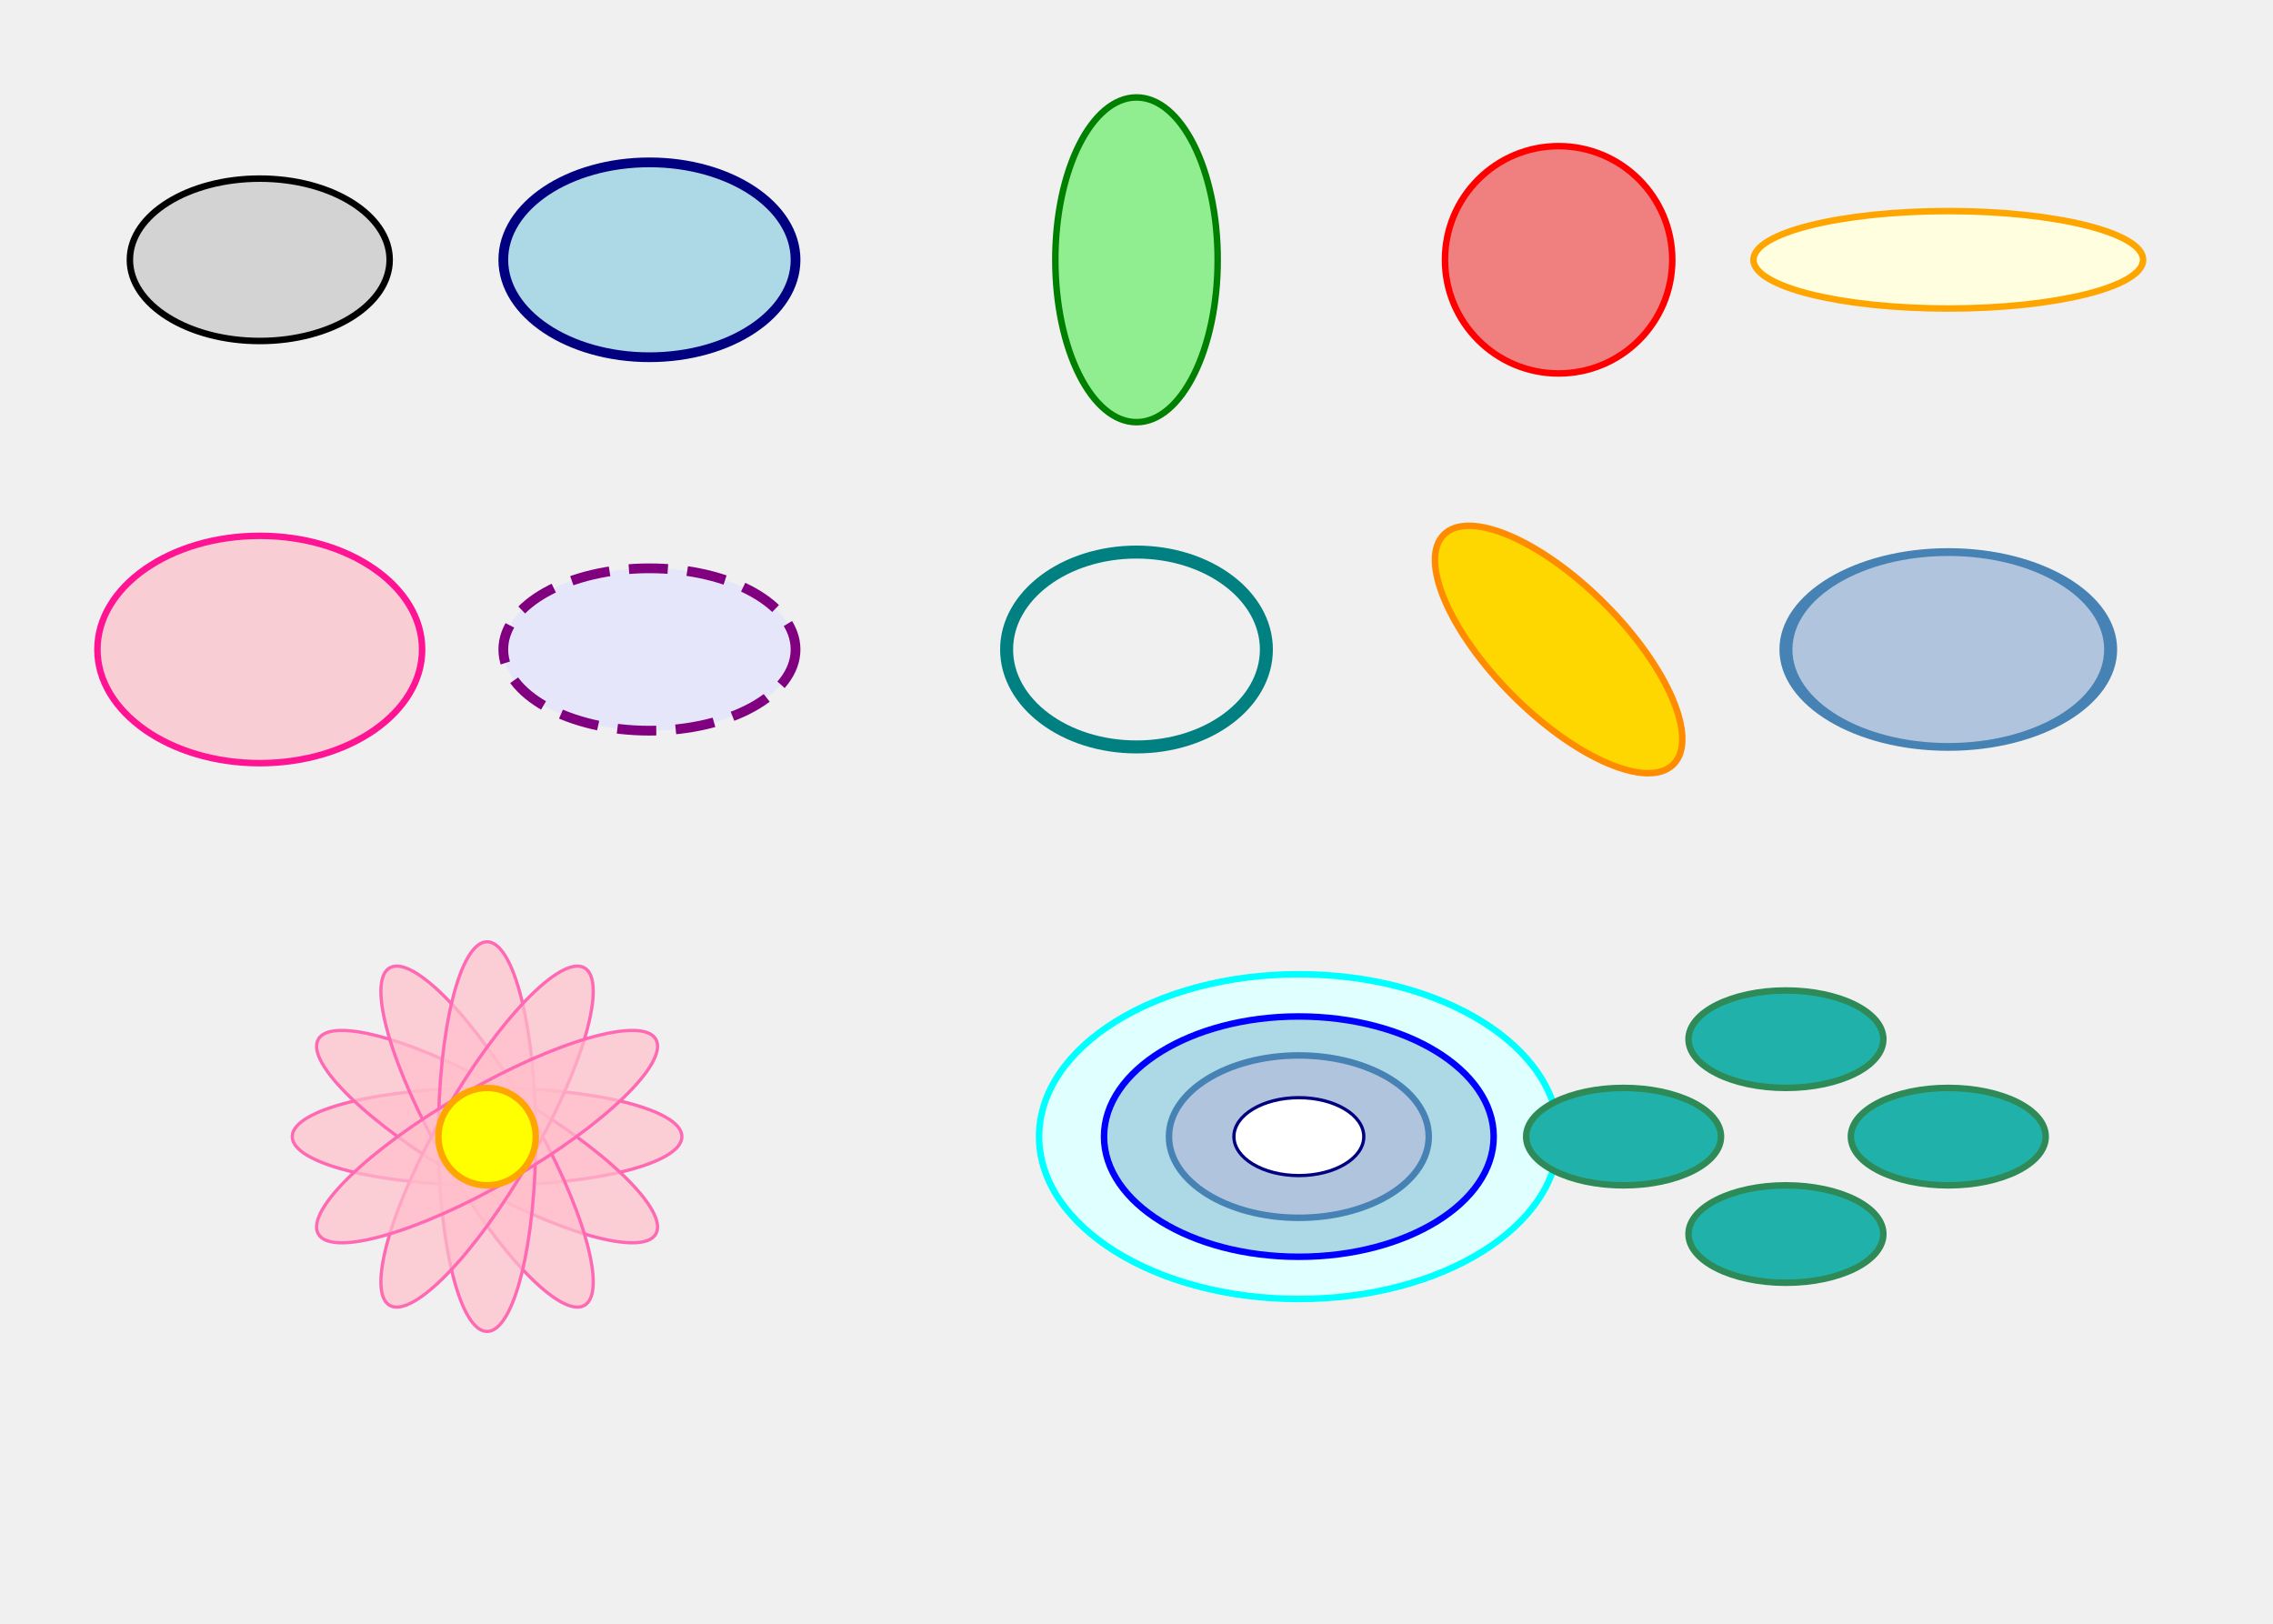
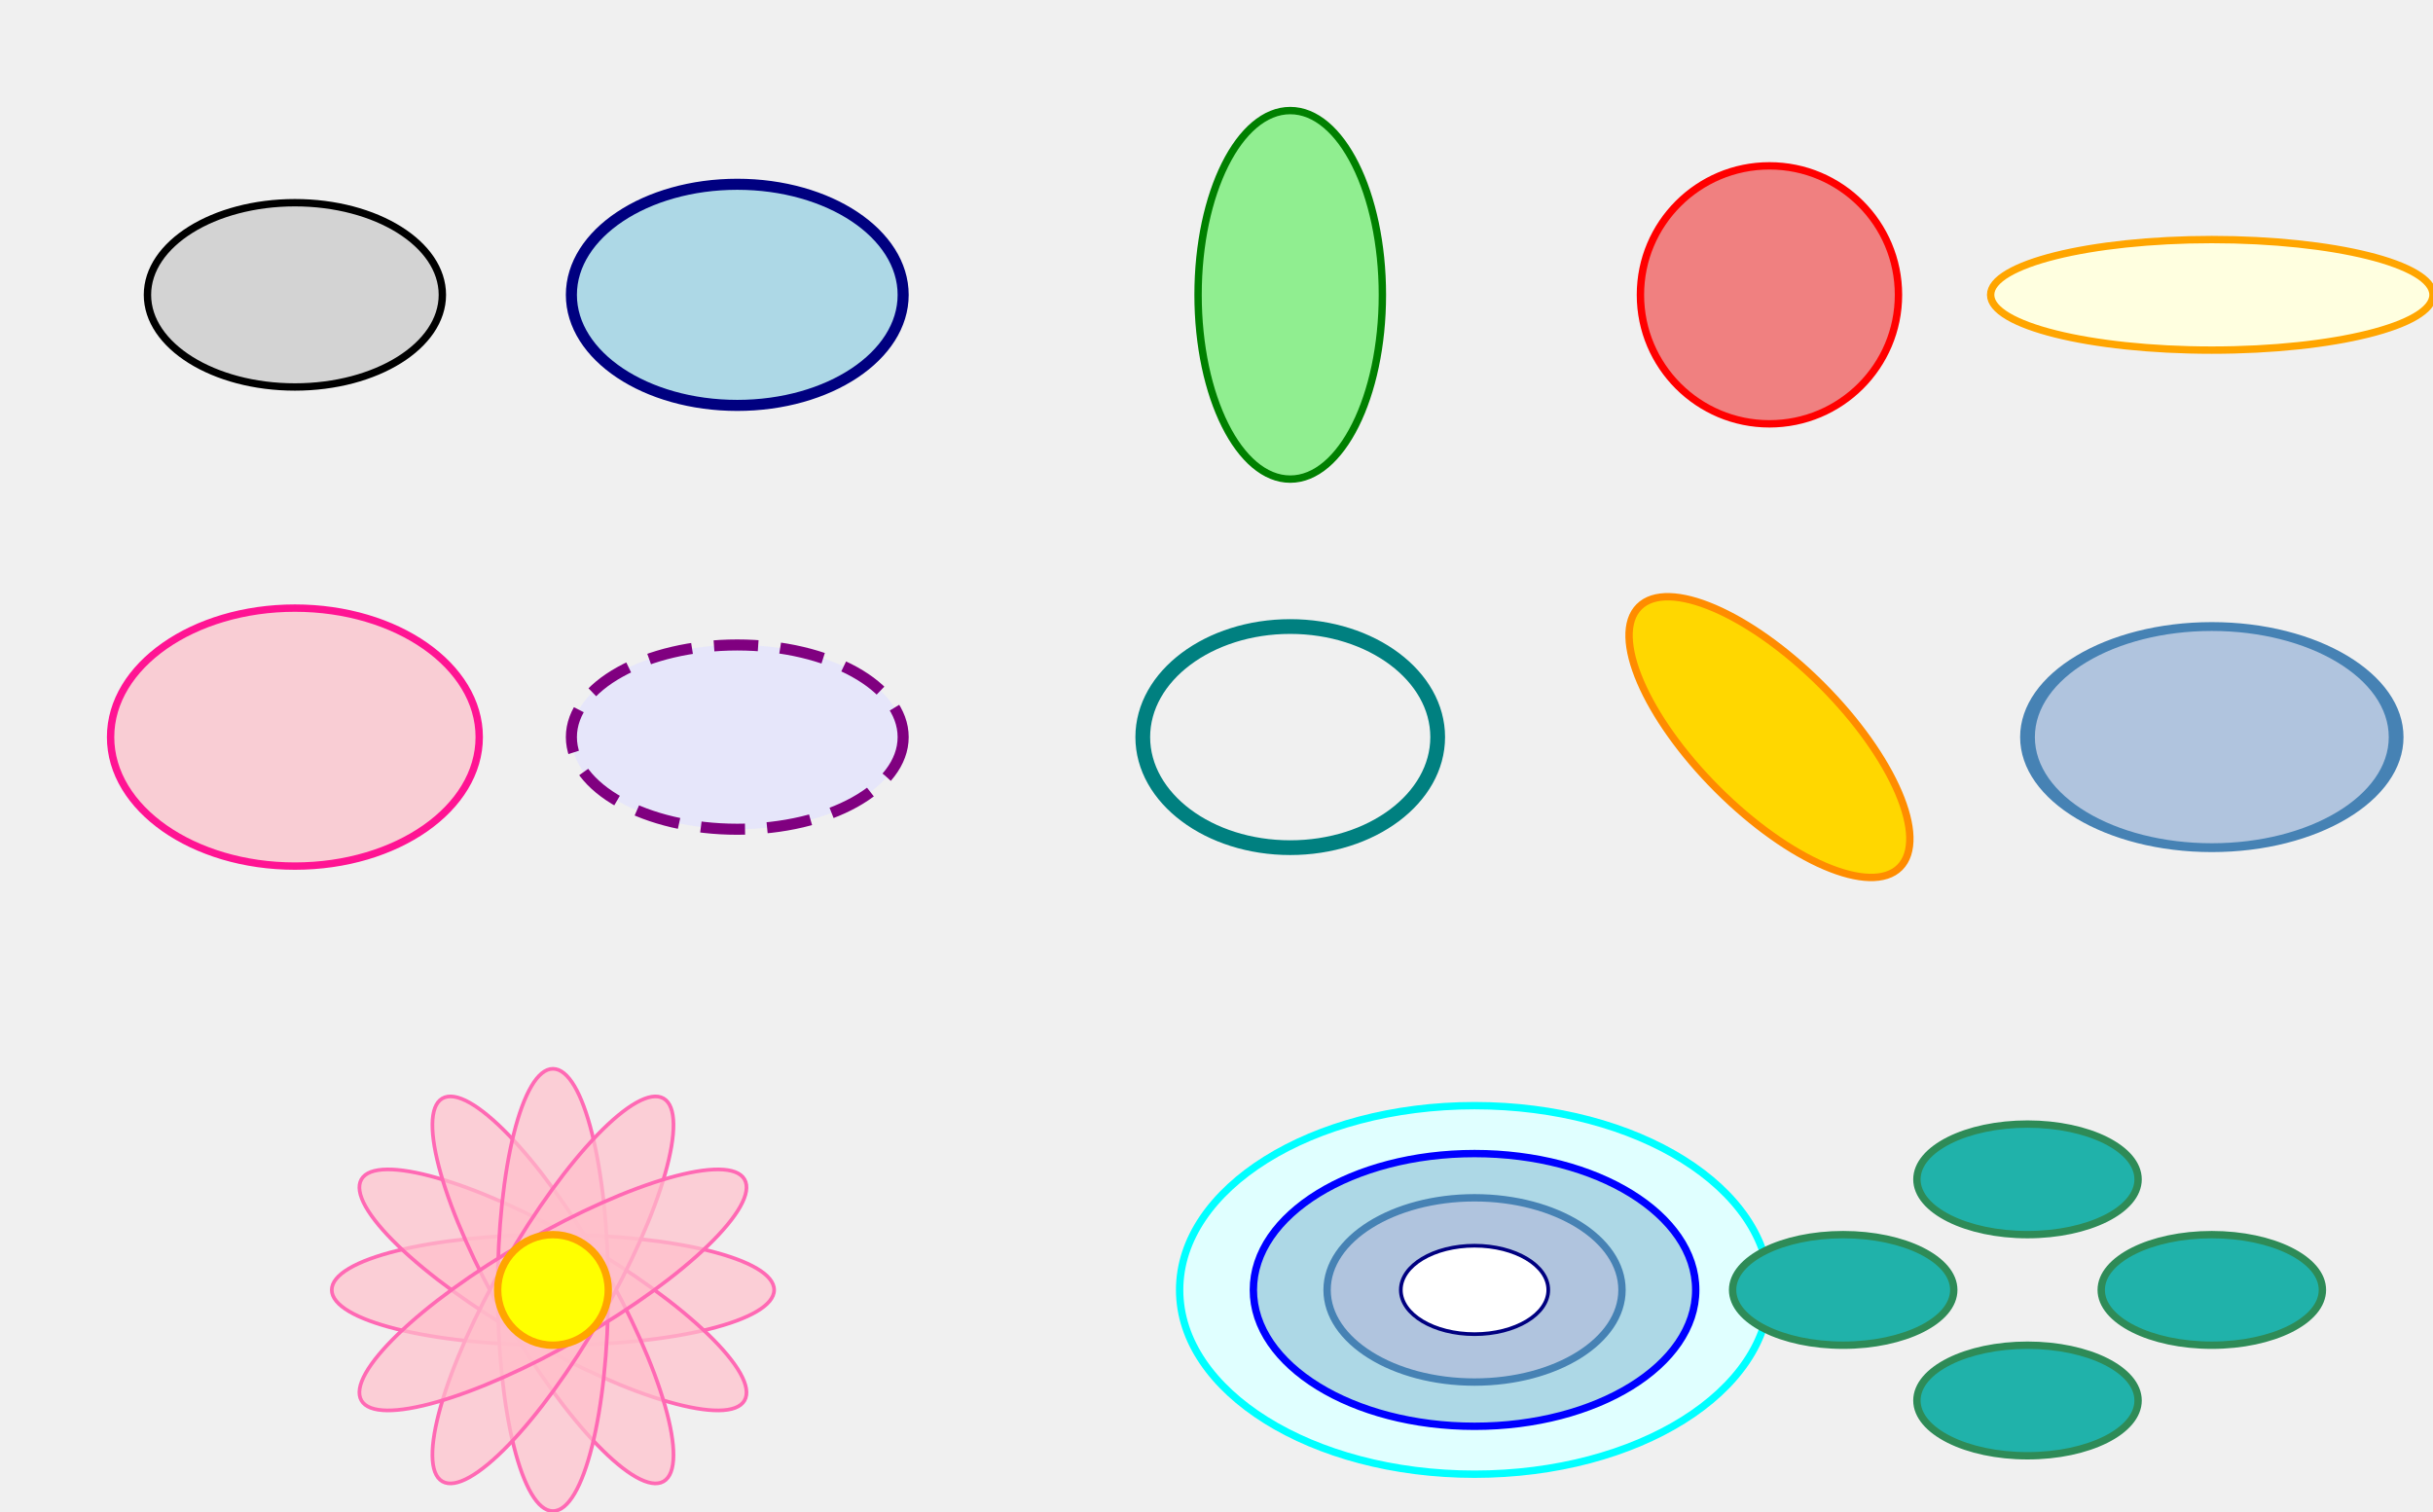
- <svg xmlns="http://www.w3.org/2000/svg" width="700.0" height="500.0" viewBox="0 0 700.0 500.0">
+ <svg xmlns="http://www.w3.org/2000/svg" width="660.0" height="410.0" viewBox="0 0 660.0 410.0">
  <ellipse cx="0" cy="0" rx="40.0" ry="25.0" fill="lightgray" fill-opacity="1.0" stroke="black" stroke-width="2.0" stroke-opacity="1.0" stroke-linecap="butt" transform="translate(80,80) scale(1,1) rotate(0,0,0) skewX(0) skewY(0)" />
  <ellipse cx="0" cy="0" rx="45.0" ry="30.0" fill="lightblue" fill-opacity="1.0" stroke="navy" stroke-width="3.0" stroke-opacity="1.0" stroke-linecap="butt" transform="translate(200,80) scale(1,1) rotate(0,0,0) skewX(0) skewY(0)" />
  <ellipse cx="0" cy="0" rx="25.0" ry="50.0" fill="lightgreen" fill-opacity="1.0" stroke="green" stroke-width="2.0" stroke-opacity="1.0" stroke-linecap="butt" transform="translate(350,80) scale(1,1) rotate(0,0,0) skewX(0) skewY(0)" />
  <ellipse cx="0" cy="0" rx="35.0" ry="35.0" fill="lightcoral" fill-opacity="1.0" stroke="red" stroke-width="2.0" stroke-opacity="1.0" stroke-linecap="butt" transform="translate(480,80) scale(1,1) rotate(0,0,0) skewX(0) skewY(0)" />
  <ellipse cx="0" cy="0" rx="60.0" ry="15.0" fill="lightyellow" fill-opacity="1.0" stroke="orange" stroke-width="2.0" stroke-opacity="1.0" stroke-linecap="butt" transform="translate(600,80) scale(1,1) rotate(0,0,0) skewX(0) skewY(0)" />
  <ellipse cx="0" cy="0" rx="50.0" ry="35.0" fill="lightpink" fill-opacity="0.6" stroke="deeppink" stroke-width="2.0" stroke-opacity="1.0" stroke-linecap="butt" transform="translate(80,200) scale(1,1) rotate(0,0,0) skewX(0) skewY(0)" />
  <ellipse cx="0" cy="0" rx="45.0" ry="25.0" fill="lavender" fill-opacity="1.0" stroke="purple" stroke-width="3.0" stroke-opacity="1.0" stroke-dasharray="12.0,6.0" stroke-linecap="butt" transform="translate(200,200) scale(1,1) rotate(0,0,0) skewX(0) skewY(0)" />
  <ellipse cx="0" cy="0" rx="40.0" ry="30.0" fill="none" fill-opacity="1.0" stroke="teal" stroke-width="4.0" stroke-opacity="1.0" stroke-linecap="butt" transform="translate(350,200) scale(1,1) rotate(0,0,0) skewX(0) skewY(0)" />
  <ellipse cx="0" cy="0" rx="50.0" ry="20.0" fill="gold" fill-opacity="1.0" stroke="darkorange" stroke-width="2.0" stroke-opacity="1.0" stroke-linecap="butt" transform="translate(480,200) scale(1,1) rotate(45,0,0) skewX(0) skewY(0)" />
  <ellipse cx="0" cy="0" rx="25.0" ry="25.0" fill="lightsteelblue" fill-opacity="1.0" stroke="steelblue" stroke-width="2.0" stroke-opacity="1.0" stroke-linecap="butt" transform="translate(600,200) scale(2.0,1.2) rotate(0,0,0) skewX(0) skewY(0)" />
  <ellipse cx="0" cy="0" rx="60.0" ry="15.0" fill="pink" fill-opacity="0.7" stroke="hotpink" stroke-width="1.0" stroke-opacity="1.0" stroke-linecap="butt" transform="translate(150,350) scale(1,1) rotate(0,0,0) skewX(0) skewY(0)" />
  <ellipse cx="0" cy="0" rx="60.0" ry="15.0" fill="pink" fill-opacity="0.7" stroke="hotpink" stroke-width="1.0" stroke-opacity="1.0" stroke-linecap="butt" transform="translate(150,350) scale(1,1) rotate(30,0,0) skewX(0) skewY(0)" />
  <ellipse cx="0" cy="0" rx="60.0" ry="15.0" fill="pink" fill-opacity="0.7" stroke="hotpink" stroke-width="1.0" stroke-opacity="1.0" stroke-linecap="butt" transform="translate(150,350) scale(1,1) rotate(60,0,0) skewX(0) skewY(0)" />
  <ellipse cx="0" cy="0" rx="60.0" ry="15.0" fill="pink" fill-opacity="0.7" stroke="hotpink" stroke-width="1.0" stroke-opacity="1.0" stroke-linecap="butt" transform="translate(150,350) scale(1,1) rotate(90,0,0) skewX(0) skewY(0)" />
  <ellipse cx="0" cy="0" rx="60.0" ry="15.0" fill="pink" fill-opacity="0.7" stroke="hotpink" stroke-width="1.0" stroke-opacity="1.0" stroke-linecap="butt" transform="translate(150,350) scale(1,1) rotate(120,0,0) skewX(0) skewY(0)" />
  <ellipse cx="0" cy="0" rx="60.0" ry="15.0" fill="pink" fill-opacity="0.7" stroke="hotpink" stroke-width="1.0" stroke-opacity="1.0" stroke-linecap="butt" transform="translate(150,350) scale(1,1) rotate(150,0,0) skewX(0) skewY(0)" />
  <ellipse cx="0" cy="0" rx="15.0" ry="15.0" fill="yellow" fill-opacity="1.0" stroke="orange" stroke-width="2.0" stroke-opacity="1.0" stroke-linecap="butt" transform="translate(150,350) scale(1,1) rotate(0,0,0) skewX(0) skewY(0)" />
  <ellipse cx="0" cy="0" rx="80.0" ry="50.0" fill="lightcyan" fill-opacity="1.0" stroke="cyan" stroke-width="2.0" stroke-opacity="1.0" stroke-linecap="butt" transform="translate(400,350) scale(1,1) rotate(0,0,0) skewX(0) skewY(0)" />
  <ellipse cx="0" cy="0" rx="60.0" ry="37.0" fill="lightblue" fill-opacity="1.0" stroke="blue" stroke-width="2.0" stroke-opacity="1.0" stroke-linecap="butt" transform="translate(400,350) scale(1,1) rotate(0,0,0) skewX(0) skewY(0)" />
  <ellipse cx="0" cy="0" rx="40.0" ry="25.0" fill="lightsteelblue" fill-opacity="1.0" stroke="steelblue" stroke-width="2.0" stroke-opacity="1.0" stroke-linecap="butt" transform="translate(400,350) scale(1,1) rotate(0,0,0) skewX(0) skewY(0)" />
  <ellipse cx="0" cy="0" rx="20.0" ry="12.0" fill="white" fill-opacity="1.0" stroke="navy" stroke-width="1.0" stroke-opacity="1.0" stroke-linecap="butt" transform="translate(400,350) scale(1,1) rotate(0,0,0) skewX(0) skewY(0)" />
  <ellipse cx="0" cy="0" rx="30.0" ry="15.0" fill="lightseagreen" fill-opacity="1.0" stroke="seagreen" stroke-width="2.0" stroke-opacity="1.0" stroke-linecap="butt" transform="translate(550,320) scale(1,1) rotate(0,0,0) skewX(0) skewY(0)" />
  <ellipse cx="0" cy="0" rx="30.0" ry="15.0" fill="lightseagreen" fill-opacity="1.0" stroke="seagreen" stroke-width="2.0" stroke-opacity="1.0" stroke-linecap="butt" transform="translate(600,350) scale(1,1) rotate(0,0,0) skewX(0) skewY(0)" />
  <ellipse cx="0" cy="0" rx="30.0" ry="15.0" fill="lightseagreen" fill-opacity="1.0" stroke="seagreen" stroke-width="2.0" stroke-opacity="1.0" stroke-linecap="butt" transform="translate(550,380) scale(1,1) rotate(0,0,0) skewX(0) skewY(0)" />
  <ellipse cx="0" cy="0" rx="30.0" ry="15.0" fill="lightseagreen" fill-opacity="1.0" stroke="seagreen" stroke-width="2.0" stroke-opacity="1.0" stroke-linecap="butt" transform="translate(500,350) scale(1,1) rotate(0,0,0) skewX(0) skewY(0)" />
</svg>
